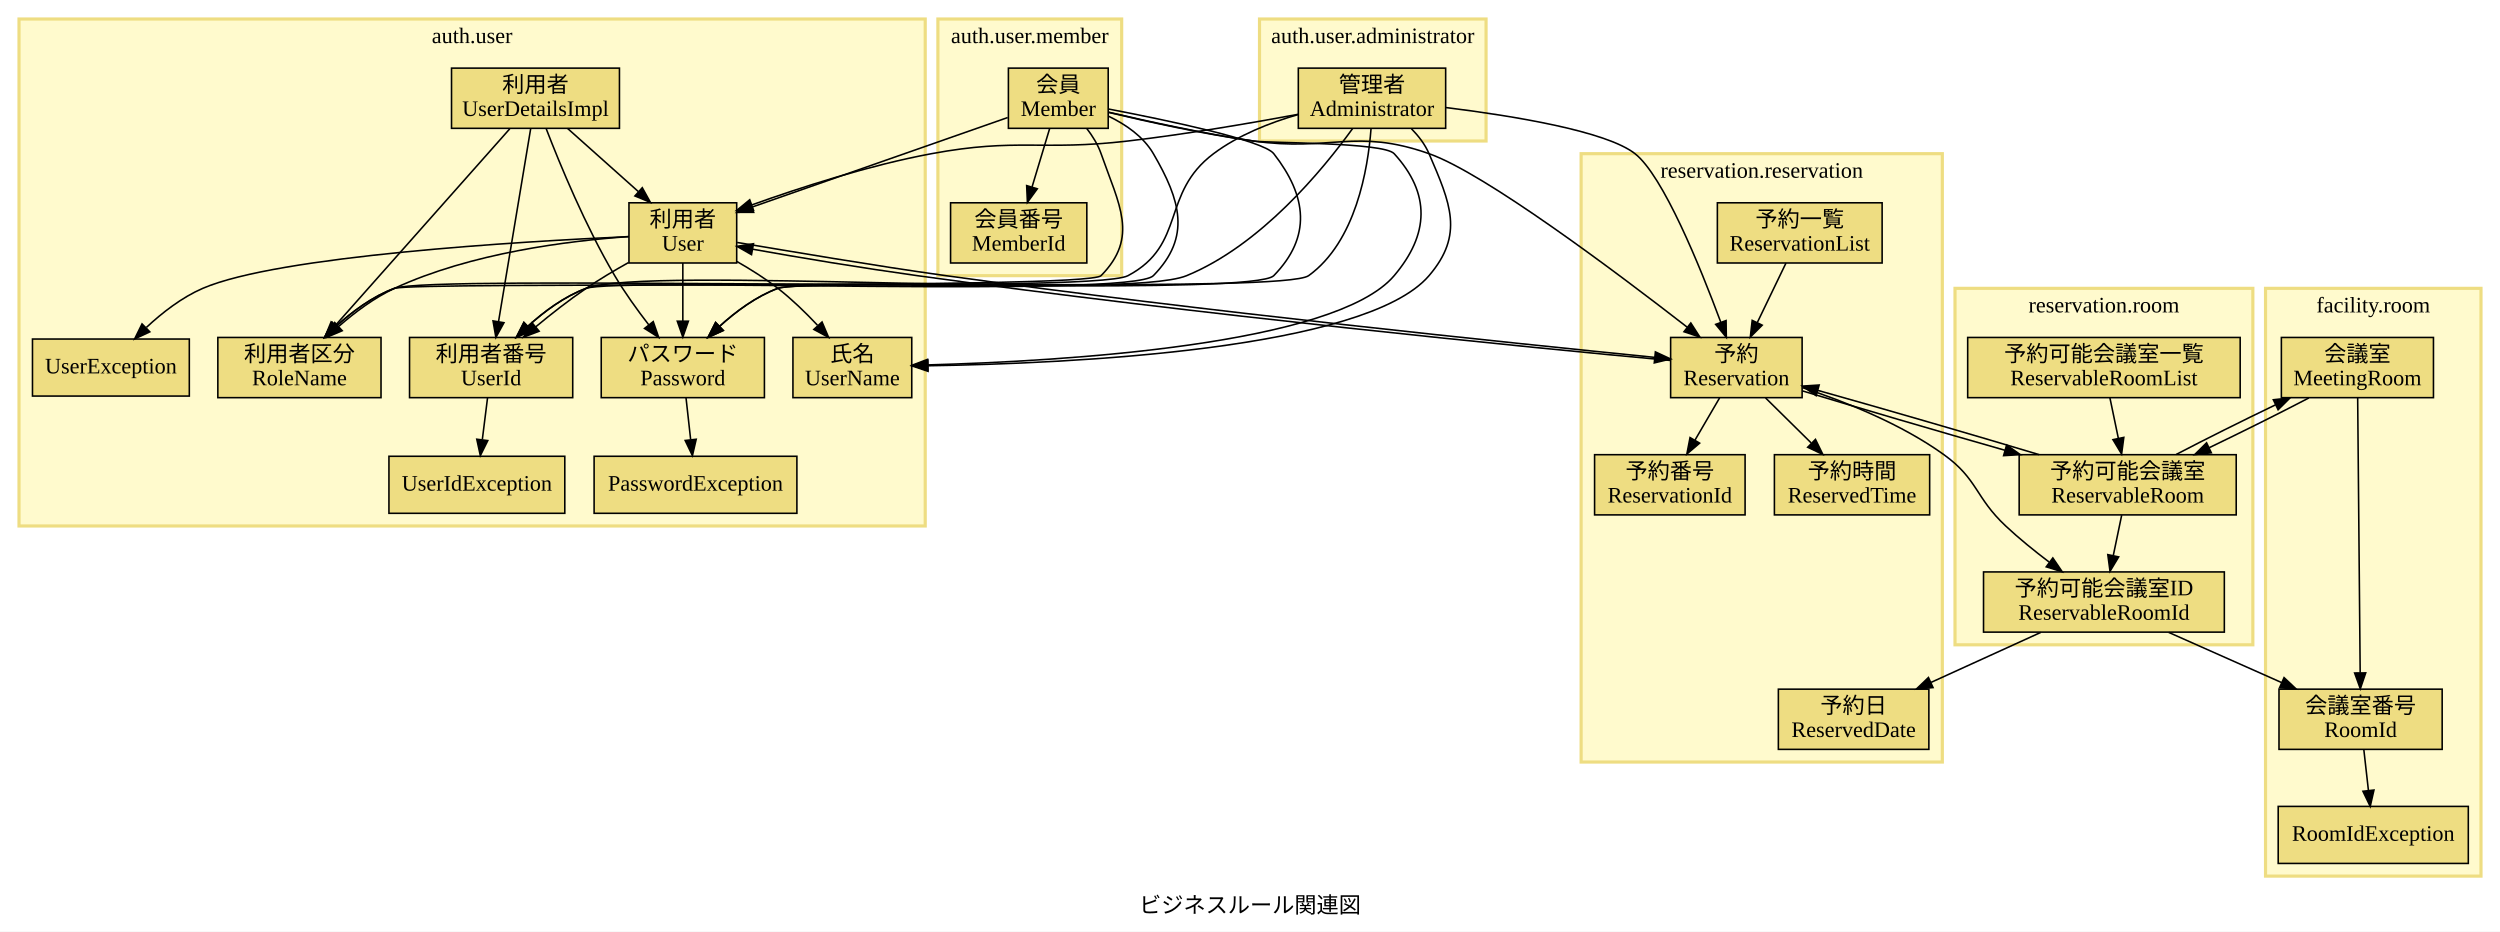
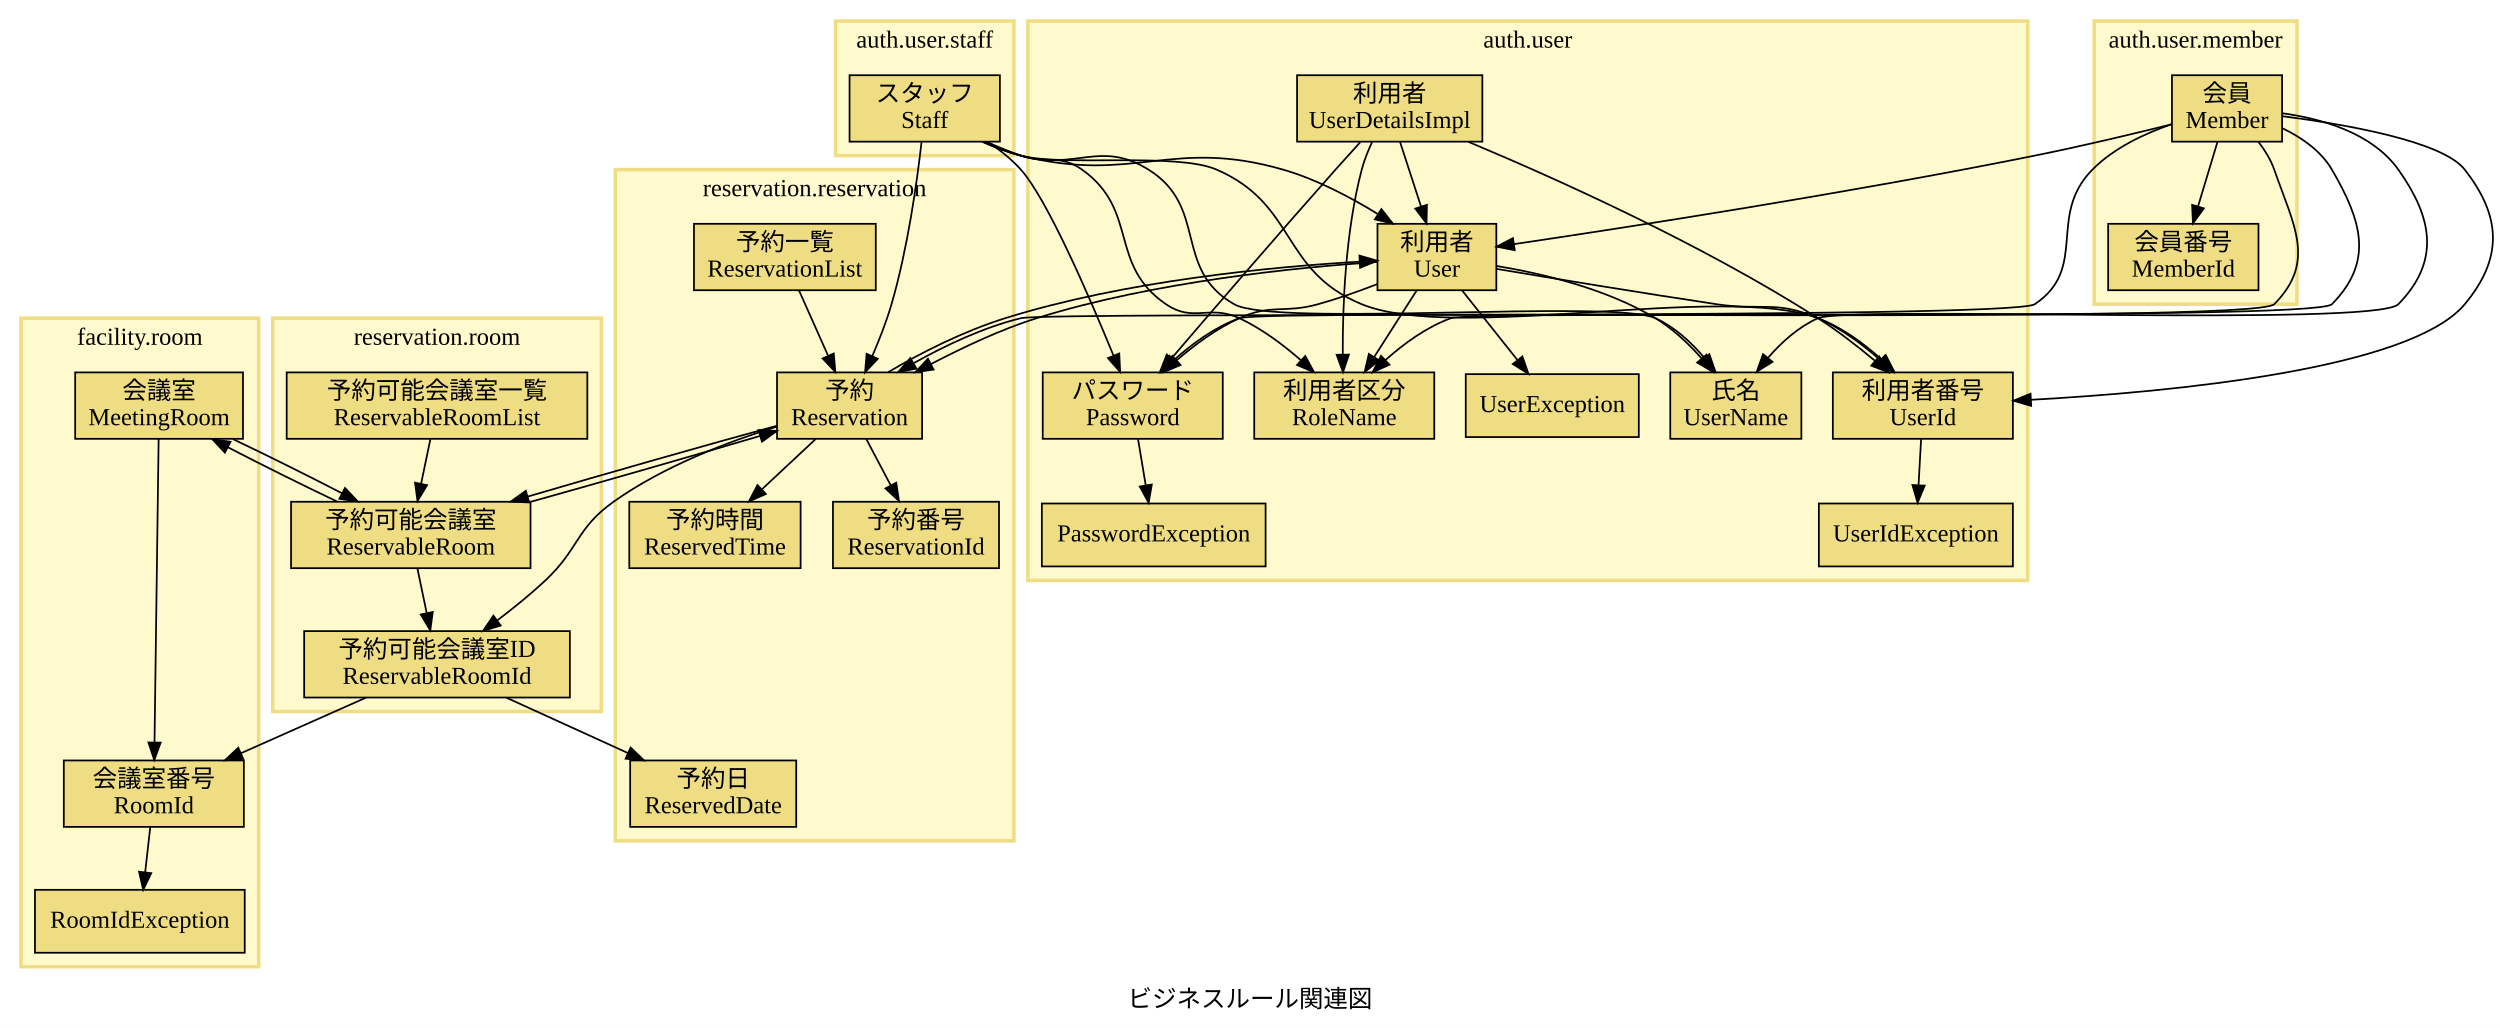
- <svg xmlns="http://www.w3.org/2000/svg" width="1578pt" height="588pt" viewBox="0.00 0.00 1578.00 588.00">
+ <svg xmlns="http://www.w3.org/2000/svg" width="1430pt" height="588pt" viewBox="0.00 0.00 1430.16 588.00">
  <g id="graph0" class="graph" transform="scale(1 1) rotate(0) translate(4 584)">
-     <polygon fill="white" stroke="transparent" points="-4,4 -4,-584 1574,-584 1574,4 -4,4" />
-     <text text-anchor="middle" x="785" y="-7.8" font-family="Times New Roman,serif" font-size="14.00">ビジネスルール関連図
+     <polygon fill="white" stroke="transparent" points="-4,4 -4,-584 1426.16,-584 1426.16,4 -4,4" />
+     <text text-anchor="middle" x="711.08" y="-7.8" font-family="Times New Roman,serif" font-size="14.00">
+             ビジネスルール関連図
        </text>
    <g id="clust1" class="cluster">
-       <polygon fill="lemonchiffon" stroke="#eedd82" stroke-width="2" points="8,-252 8,-572 580,-572 580,-252 8,-252" />
-       <text text-anchor="middle" x="294" y="-556.8" font-family="Times New Roman,serif" font-size="14.00">
+       <polygon fill="lemonchiffon" stroke="#eedd82" stroke-width="2" points="584,-252 584,-572 1156,-572 1156,-252 584,-252" />
+       <text text-anchor="middle" x="870" y="-556.8" font-family="Times New Roman,serif" font-size="14.00">
                auth.user
            </text>
    </g>
    <g id="clust2" class="cluster">
-       <polygon fill="lemonchiffon" stroke="#eedd82" stroke-width="2" points="791,-495 791,-572 934,-572 934,-495 791,-495" />
-       <text text-anchor="middle" x="862.5" y="-556.8" font-family="Times New Roman,serif" font-size="14.00">
-                 auth.user.administrator
+       <polygon fill="lemonchiffon" stroke="#eedd82" stroke-width="2" points="1194,-410 1194,-572 1310,-572 1310,-410 1194,-410" />
+       <text text-anchor="middle" x="1252" y="-556.8" font-family="Times New Roman,serif" font-size="14.00">
+                 auth.user.member
            </text>
    </g>
    <g id="clust3" class="cluster">
-       <polygon fill="lemonchiffon" stroke="#eedd82" stroke-width="2" points="588,-410 588,-572 704,-572 704,-410 588,-410" />
-       <text text-anchor="middle" x="646" y="-556.8" font-family="Times New Roman,serif" font-size="14.00">
-                 auth.user.member
+       <polygon fill="lemonchiffon" stroke="#eedd82" stroke-width="2" points="474,-495 474,-572 576,-572 576,-495 474,-495" />
+       <text text-anchor="middle" x="525" y="-556.8" font-family="Times New Roman,serif" font-size="14.00">
+                 auth.user.staff
            </text>
    </g>
    <g id="clust4" class="cluster">
-       <polygon fill="lemonchiffon" stroke="#eedd82" stroke-width="2" points="1426,-31 1426,-402 1562,-402 1562,-31 1426,-31" />
-       <text text-anchor="middle" x="1494" y="-386.8" font-family="Times New Roman,serif" font-size="14.00">
+       <polygon fill="lemonchiffon" stroke="#eedd82" stroke-width="2" points="8,-31 8,-402 144,-402 144,-31 8,-31" />
+       <text text-anchor="middle" x="76" y="-386.8" font-family="Times New Roman,serif" font-size="14.00">
                facility.room
            </text>
    </g>
    <g id="clust6" class="cluster">
-       <polygon fill="lemonchiffon" stroke="#eedd82" stroke-width="2" points="1230,-177 1230,-402 1418,-402 1418,-177 1230,-177" />
-       <text text-anchor="middle" x="1324" y="-386.8" font-family="Times New Roman,serif" font-size="14.00">
+       <polygon fill="lemonchiffon" stroke="#eedd82" stroke-width="2" points="152,-177 152,-402 340,-402 340,-177 152,-177" />
+       <text text-anchor="middle" x="246" y="-386.8" font-family="Times New Roman,serif" font-size="14.00">
                reservation.room
            </text>
    </g>
    <g id="clust5" class="cluster">
-       <polygon fill="lemonchiffon" stroke="#eedd82" stroke-width="2" points="994,-103 994,-487 1222,-487 1222,-103 994,-103" />
-       <text text-anchor="middle" x="1108" y="-471.8" font-family="Times New Roman,serif" font-size="14.00">
+       <polygon fill="lemonchiffon" stroke="#eedd82" stroke-width="2" points="348,-103 348,-487 576,-487 576,-103 348,-103" />
+       <text text-anchor="middle" x="462" y="-471.8" font-family="Times New Roman,serif" font-size="14.00">
                reservation.reservation
            </text>
    </g>
    <g id="node1" class="node">
-       <polygon fill="#eedd82" stroke="black" points="478.5,-371 375.5,-371 375.5,-333 478.5,-333 478.5,-371" />
-       <text text-anchor="middle" x="427" y="-355.8" font-family="Times New Roman,serif" font-size="14.00">パスワード
-             </text>
-       <text text-anchor="middle" x="427" y="-340.8" font-family="Times New Roman,serif" font-size="14.00">
+       <polygon fill="#eedd82" stroke="black" points="695.5,-371 592.5,-371 592.5,-333 695.5,-333 695.5,-371" />
+       <text text-anchor="middle" x="644" y="-355.8" font-family="Times New Roman,serif" font-size="14.00">パスワード
+             </text>
+       <text text-anchor="middle" x="644" y="-340.8" font-family="Times New Roman,serif" font-size="14.00">
                Password
            </text>
    </g>
    <g id="node2" class="node">
-       <polygon fill="#eedd82" stroke="black" points="499,-296 371,-296 371,-260 499,-260 499,-296" />
-       <text text-anchor="middle" x="435" y="-274.3" font-family="Times New Roman,serif" font-size="14.00">
+       <polygon fill="#eedd82" stroke="black" points="720,-296 592,-296 592,-260 720,-260 720,-296" />
+       <text text-anchor="middle" x="656" y="-274.3" font-family="Times New Roman,serif" font-size="14.00">
                PasswordException
            </text>
    </g>
+     <g id="edge8" class="edge">
+       <path fill="none" stroke="black" d="M647.03,-332.83C648.37,-324.81 649.97,-315.2 651.44,-306.34" />
+       <polygon fill="black" stroke="black" points="654.91,-306.86 653.1,-296.42 648,-305.71 654.91,-306.86" />
+     </g>
+     <g id="node3" class="node">
+       <polygon fill="#eedd82" stroke="black" points="816.5,-371 713.5,-371 713.5,-333 816.5,-333 816.5,-371" />
+       <text text-anchor="middle" x="765" y="-355.8" font-family="Times New Roman,serif" font-size="14.00">利用者区分
+             </text>
+       <text text-anchor="middle" x="765" y="-340.8" font-family="Times New Roman,serif" font-size="14.00">
+                 RoleName
+             </text>
+     </g>
+     <g id="node4" class="node">
+       <polygon fill="#eedd82" stroke="black" points="852,-456 784,-456 784,-418 852,-418 852,-456" />
+       <text text-anchor="middle" x="818" y="-440.8" font-family="Times New Roman,serif" font-size="14.00">利用者
+             </text>
+       <text text-anchor="middle" x="818" y="-425.8" font-family="Times New Roman,serif" font-size="14.00">User
+             </text>
+     </g>
+     <g id="edge15" class="edge">
+       <path fill="none" stroke="black" d="M783.83,-421.49C773.14,-417.34 761.2,-413.11 750,-410 730.43,-404.57 723.5,-410.4 705,-402 691.99,-396.09 679.37,-386.77 669.02,-377.83" />
+       <polygon fill="black" stroke="black" points="671.36,-375.22 661.58,-371.13 666.67,-380.42 671.36,-375.22" />
+     </g>
+     <g id="edge16" class="edge">
+       <path fill="none" stroke="black" d="M806.5,-417.99C799.4,-406.86 790.15,-392.38 782.18,-379.91" />
+       <polygon fill="black" stroke="black" points="784.99,-377.81 776.66,-371.26 779.09,-381.57 784.99,-377.81" />
+     </g>
+     <g id="node6" class="node">
+       <polygon fill="#eedd82" stroke="black" points="933.5,-370 834.5,-370 834.5,-334 933.5,-334 933.5,-370" />
+       <text text-anchor="middle" x="884" y="-348.3" font-family="Times New Roman,serif" font-size="14.00">
+                 UserException
+             </text>
+     </g>
+     <g id="edge17" class="edge">
+       <path fill="none" stroke="black" d="M832.32,-417.99C841.59,-406.34 853.79,-390.99 864.01,-378.14" />
+       <polygon fill="black" stroke="black" points="866.9,-380.13 870.38,-370.12 861.42,-375.77 866.9,-380.13" />
+     </g>
+     <g id="node7" class="node">
+       <polygon fill="#eedd82" stroke="black" points="1147.5,-371 1044.5,-371 1044.5,-333 1147.5,-333 1147.5,-371" />
+       <text text-anchor="middle" x="1096" y="-355.8" font-family="Times New Roman,serif" font-size="14.00">利用者番号
+             </text>
+       <text text-anchor="middle" x="1096" y="-340.8" font-family="Times New Roman,serif" font-size="14.00">
+                 UserId
+             </text>
+     </g>
+     <g id="edge18" class="edge">
+       <path fill="none" stroke="black" d="M852.29,-430.18C884.67,-424.75 934.59,-416.52 978,-410 1003.73,-406.14 1012.14,-412.4 1036,-402 1048.94,-396.36 1061.35,-387.11 1071.5,-378.16" />
+       <polygon fill="black" stroke="black" points="1074.15,-380.48 1079.11,-371.12 1069.39,-375.34 1074.15,-380.48" />
+     </g>
+     <g id="node9" class="node">
+       <polygon fill="#eedd82" stroke="black" points="1026.5,-371 951.5,-371 951.5,-333 1026.5,-333 1026.5,-371" />
+       <text text-anchor="middle" x="989" y="-355.8" font-family="Times New Roman,serif" font-size="14.00">氏名
+             </text>
+       <text text-anchor="middle" x="989" y="-340.8" font-family="Times New Roman,serif" font-size="14.00">
+                 UserName
+             </text>
+     </g>
+     <g id="edge19" class="edge">
+       <path fill="none" stroke="black" d="M852.09,-431.89C878.41,-427.54 914.95,-418.86 943,-402 952.85,-396.08 961.93,-387.46 969.38,-379.09" />
+       <polygon fill="black" stroke="black" points="972.22,-381.15 975.99,-371.25 966.87,-376.64 972.22,-381.15" />
+     </g>
+     <g id="node16" class="node">
+       <polygon fill="#eedd82" stroke="black" points="523.5,-371 440.5,-371 440.5,-333 523.5,-333 523.5,-371" />
+       <text text-anchor="middle" x="482" y="-355.8" font-family="Times New Roman,serif" font-size="14.00">予約
+             </text>
+       <text text-anchor="middle" x="482" y="-340.8" font-family="Times New Roman,serif" font-size="14.00">
+                 Reservation
+             </text>
+     </g>
+     <g id="edge20" class="edge">
+       <path fill="none" stroke="black" d="M783.96,-434.18C738.49,-431.11 656.33,-423.03 589,-402 568.5,-395.6 547.01,-385.31 528.63,-375.81" />
+       <polygon fill="black" stroke="black" points="530.08,-372.62 519.6,-371.08 526.84,-378.82 530.08,-372.62" />
+     </g>
+     <g id="node5" class="node">
+       <polygon fill="#eedd82" stroke="black" points="844,-541 738,-541 738,-503 844,-503 844,-541" />
+       <text text-anchor="middle" x="791" y="-525.8" font-family="Times New Roman,serif" font-size="14.00">利用者
+             </text>
+       <text text-anchor="middle" x="791" y="-510.8" font-family="Times New Roman,serif" font-size="14.00">
+                 UserDetailsImpl
+             </text>
+     </g>
+     <g id="edge21" class="edge">
+       <path fill="none" stroke="black" d="M774.18,-502.73C769.56,-497.66 764.56,-492.14 760,-487 727.03,-449.89 689.55,-406.34 666.34,-379.21" />
+       <polygon fill="black" stroke="black" points="668.77,-376.66 659.61,-371.34 663.45,-381.21 668.77,-376.66" />
+     </g>
+     <g id="edge22" class="edge">
+       <path fill="none" stroke="black" d="M780.92,-502.76C778.6,-497.78 776.39,-492.3 775,-487 765.62,-451.35 764.01,-408.65 764.15,-381.19" />
+       <polygon fill="black" stroke="black" points="767.65,-381.16 764.29,-371.12 760.65,-381.07 767.65,-381.16" />
+     </g>
+     <g id="edge23" class="edge">
+       <path fill="none" stroke="black" d="M796.86,-502.99C800.37,-492.19 804.92,-478.22 808.89,-466" />
+       <polygon fill="black" stroke="black" points="812.29,-466.85 812.06,-456.26 805.64,-464.69 812.29,-466.85" />
+     </g>
+     <g id="edge24" class="edge">
+       <path fill="none" stroke="black" d="M836.02,-502.89C886.47,-481.75 969.85,-444.26 1036,-402 1047.16,-394.87 1058.6,-385.98 1068.47,-377.74" />
+       <polygon fill="black" stroke="black" points="1071.01,-380.17 1076.34,-371.02 1066.47,-374.85 1071.01,-380.17" />
+     </g>
+     <g id="node8" class="node">
+       <polygon fill="#eedd82" stroke="black" points="1147.5,-296 1036.5,-296 1036.5,-260 1147.5,-260 1147.5,-296" />
+       <text text-anchor="middle" x="1092" y="-274.3" font-family="Times New Roman,serif" font-size="14.00">
+                 UserIdException
+             </text>
+     </g>
+     <g id="edge25" class="edge">
+       <path fill="none" stroke="black" d="M1094.99,-332.83C1094.55,-324.89 1094.02,-315.41 1093.53,-306.63" />
+       <polygon fill="black" stroke="black" points="1097.02,-306.21 1092.97,-296.42 1090.03,-306.6 1097.02,-306.21" />
+     </g>
+     <g id="node10" class="node">
+       <polygon fill="#eedd82" stroke="black" points="1301.5,-541 1238.5,-541 1238.5,-503 1301.5,-503 1301.5,-541" />
+       <text text-anchor="middle" x="1270" y="-525.8" font-family="Times New Roman,serif" font-size="14.00">会員
+             </text>
+       <text text-anchor="middle" x="1270" y="-510.8" font-family="Times New Roman,serif" font-size="14.00">
+                 Member
+             </text>
+     </g>
+     <g id="edge1" class="edge">
+       <path fill="none" stroke="black" d="M1287.92,-502.96C1291.63,-498.15 1295.01,-492.69 1297,-487 1308.27,-454.69 1321.03,-434.36 1297,-410 1285.45,-398.29 720.48,-407.56 705,-402 691.15,-397.02 678.09,-387.47 667.64,-378.12" />
+       <polygon fill="black" stroke="black" points="669.86,-375.4 660.18,-371.09 665.05,-380.5 669.86,-375.4" />
+     </g>
+     <g id="edge2" class="edge">
+       <path fill="none" stroke="black" d="M1301.71,-510.65C1312.65,-505.39 1323.73,-497.76 1330,-487 1347.23,-457.43 1354.01,-434.39 1330,-410 1320.18,-400.02 839.17,-406.75 826,-402 812.15,-397 799.1,-387.46 788.64,-378.11" />
+       <polygon fill="black" stroke="black" points="790.87,-375.39 781.19,-371.07 786.06,-380.48 790.87,-375.39" />
+     </g>
+     <g id="edge3" class="edge">
+       <path fill="none" stroke="black" d="M1238.35,-512.93C1216.44,-507.48 1186.55,-500.34 1160,-495 1053.57,-473.58 927.36,-454.05 862.06,-444.38" />
+       <polygon fill="black" stroke="black" points="862.52,-440.91 852.12,-442.91 861.5,-447.83 862.52,-440.91" />
+     </g>
+     <g id="edge4" class="edge">
+       <path fill="none" stroke="black" d="M1301.74,-517.55C1337.8,-512.89 1393.31,-503.26 1406,-487 1427.06,-460.03 1427.9,-436.3 1406,-410 1375.06,-372.85 1239.15,-359.83 1157.91,-355.33" />
+       <polygon fill="black" stroke="black" points="1157.97,-351.82 1147.8,-354.79 1157.6,-358.82 1157.97,-351.82" />
+     </g>
+     <g id="edge5" class="edge">
+       <path fill="none" stroke="black" d="M1301.7,-519.24C1324.24,-516.13 1353.07,-507.98 1368,-487 1387.84,-459.12 1391.91,-434.49 1368,-410 1355.11,-396.8 1052.88,-409.44 1036,-402 1024.93,-397.12 1015.19,-388.28 1007.48,-379.44" />
+       <polygon fill="black" stroke="black" points="1010.01,-377.01 1001,-371.44 1004.57,-381.41 1010.01,-377.01" />
+     </g>
+     <g id="node11" class="node">
+       <polygon fill="#eedd82" stroke="black" points="1288,-456 1202,-456 1202,-418 1288,-418 1288,-456" />
+       <text text-anchor="middle" x="1245" y="-440.8" font-family="Times New Roman,serif" font-size="14.00">会員番号
+             </text>
+       <text text-anchor="middle" x="1245" y="-425.8" font-family="Times New Roman,serif" font-size="14.00">
+                 MemberId
+             </text>
+     </g>
+     <g id="edge6" class="edge">
+       <path fill="none" stroke="black" d="M1264.58,-502.99C1261.32,-492.19 1257.11,-478.22 1253.43,-466" />
+       <polygon fill="black" stroke="black" points="1256.74,-464.83 1250.5,-456.26 1250.03,-466.85 1256.74,-464.83" />
+     </g>
+     <g id="edge7" class="edge">
+       <path fill="none" stroke="black" d="M1238.34,-512.96C1223.02,-507.72 1205.33,-499.47 1193,-487 1166.82,-460.53 1190.94,-430.71 1160,-410 1146.61,-401.04 595.66,-405.81 580,-402 558.59,-396.79 536.5,-386.27 518.72,-376.3" />
+       <polygon fill="black" stroke="black" points="520.25,-373.15 509.84,-371.17 516.75,-379.21 520.25,-373.15" />
+     </g>
+     <g id="node12" class="node">
+       <polygon fill="#eedd82" stroke="black" points="568,-541 482,-541 482,-503 568,-503 568,-541" />
+       <text text-anchor="middle" x="525" y="-525.8" font-family="Times New Roman,serif" font-size="14.00">スタッフ
+             </text>
+       <text text-anchor="middle" x="525" y="-510.8" font-family="Times New Roman,serif" font-size="14.00">Staff
+             </text>
+     </g>
+     <g id="edge9" class="edge">
+       <path fill="none" stroke="black" d="M561.03,-502.88C567.89,-498.34 574.6,-493.02 580,-487 594.93,-470.37 618.99,-414.8 632.97,-380.66" />
+       <polygon fill="black" stroke="black" points="636.28,-381.82 636.8,-371.24 629.79,-379.19 636.28,-381.82" />
+     </g>
+     <g id="edge10" class="edge">
+       <path fill="none" stroke="black" d="M560.33,-502.93C566.77,-500.03 573.51,-497.25 580,-495 595.08,-489.78 602,-496.26 615,-487 647.84,-463.6 629.73,-432.8 663,-410 678.67,-399.26 687.78,-410.03 705,-402 717.69,-396.08 729.99,-386.86 740.11,-378.02" />
+       <polygon fill="black" stroke="black" points="742.7,-380.39 747.73,-371.07 737.98,-375.22 742.7,-380.39" />
+     </g>
+     <g id="edge11" class="edge">
+       <path fill="none" stroke="black" d="M557.97,-502.9C565.05,-499.73 572.63,-496.86 580,-495 644.73,-478.65 665.85,-505.49 730,-487 748.96,-481.53 768.31,-471.36 784.01,-461.7" />
+       <polygon fill="black" stroke="black" points="786.25,-464.43 792.81,-456.11 782.49,-458.52 786.25,-464.43" />
+     </g>
+     <g id="edge12" class="edge">
+       <path fill="none" stroke="black" d="M558.29,-502.87C565.29,-499.75 572.75,-496.9 580,-495 604.14,-488.67 669.11,-496.94 692,-487 738.16,-466.96 728.45,-429.1 775,-410 828.69,-387.98 981.65,-422.32 1036,-402 1049.45,-396.97 1062.12,-387.61 1072.32,-378.41" />
+       <polygon fill="black" stroke="black" points="1074.77,-380.91 1079.61,-371.48 1069.95,-375.83 1074.77,-380.91" />
+     </g>
+     <g id="edge13" class="edge">
+       <path fill="none" stroke="black" d="M558.64,-502.95C565.55,-499.87 572.89,-497.01 580,-495 611.41,-486.13 625.29,-504.24 653,-487 687.44,-465.57 666.77,-430.11 702,-410 725.27,-396.72 918.59,-413.05 943,-402 953.91,-397.06 963.46,-388.21 970.99,-379.38" />
+       <polygon fill="black" stroke="black" points="973.86,-381.4 977.32,-371.39 968.37,-377.05 973.86,-381.4" />
+     </g>
    <g id="edge14" class="edge">
-       <path fill="none" stroke="black" d="M429.02,-332.83C429.9,-324.89 430.95,-315.41 431.93,-306.63" />
-       <polygon fill="black" stroke="black" points="435.44,-306.74 433.06,-296.42 428.48,-305.97 435.44,-306.74" />
-     </g>
-     <g id="node3" class="node">
-       <polygon fill="#eedd82" stroke="black" points="236.5,-371 133.5,-371 133.5,-333 236.5,-333 236.5,-371" />
-       <text text-anchor="middle" x="185" y="-355.8" font-family="Times New Roman,serif" font-size="14.00">利用者区分
-             </text>
-       <text text-anchor="middle" x="185" y="-340.8" font-family="Times New Roman,serif" font-size="14.00">
-                 RoleName
-             </text>
-     </g>
-     <g id="node4" class="node">
-       <polygon fill="#eedd82" stroke="black" points="461,-456 393,-456 393,-418 461,-418 461,-456" />
-       <text text-anchor="middle" x="427" y="-440.8" font-family="Times New Roman,serif" font-size="14.00">利用者
-             </text>
-       <text text-anchor="middle" x="427" y="-425.8" font-family="Times New Roman,serif" font-size="14.00">User
-             </text>
-     </g>
-     <g id="edge15" class="edge">
-       <path fill="none" stroke="black" d="M427,-417.99C427,-407.3 427,-393.5 427,-381.37" />
-       <polygon fill="black" stroke="black" points="430.5,-381.26 427,-371.26 423.5,-381.26 430.5,-381.26" />
-     </g>
-     <g id="edge16" class="edge">
-       <path fill="none" stroke="black" d="M392.94,-434.66C355.18,-432.05 293.25,-424.41 245,-402 232.3,-396.1 220,-386.89 209.88,-378.04" />
-       <polygon fill="black" stroke="black" points="212.01,-375.25 202.26,-371.09 207.29,-380.42 212.01,-375.25" />
-     </g>
-     <g id="node6" class="node">
-       <polygon fill="#eedd82" stroke="black" points="115.5,-370 16.5,-370 16.5,-334 115.5,-334 115.5,-370" />
-       <text text-anchor="middle" x="66" y="-348.3" font-family="Times New Roman,serif" font-size="14.00">
-                 UserException
-             </text>
-     </g>
-     <g id="edge17" class="edge">
-       <path fill="none" stroke="black" d="M392.98,-434.67C324.34,-431.57 171.71,-422.54 124,-402 110.82,-396.32 98.35,-386.61 88.39,-377.32" />
-       <polygon fill="black" stroke="black" points="90.55,-374.55 80.96,-370.05 85.65,-379.55 90.55,-374.55" />
-     </g>
-     <g id="node7" class="node">
-       <polygon fill="#eedd82" stroke="black" points="357.5,-371 254.5,-371 254.5,-333 357.5,-333 357.5,-371" />
-       <text text-anchor="middle" x="306" y="-355.8" font-family="Times New Roman,serif" font-size="14.00">利用者番号
-             </text>
-       <text text-anchor="middle" x="306" y="-340.8" font-family="Times New Roman,serif" font-size="14.00">UserId
-             </text>
-     </g>
-     <g id="edge18" class="edge">
-       <path fill="none" stroke="black" d="M392.8,-418.33C383.89,-413.35 374.42,-407.72 366,-402 355.22,-394.68 344.01,-385.88 334.23,-377.77" />
-       <polygon fill="black" stroke="black" points="336.3,-374.94 326.4,-371.17 331.79,-380.3 336.3,-374.94" />
-     </g>
-     <g id="node9" class="node">
-       <polygon fill="#eedd82" stroke="black" points="571.5,-371 496.5,-371 496.5,-333 571.5,-333 571.5,-371" />
-       <text text-anchor="middle" x="534" y="-355.8" font-family="Times New Roman,serif" font-size="14.00">氏名
-             </text>
-       <text text-anchor="middle" x="534" y="-340.8" font-family="Times New Roman,serif" font-size="14.00">
-                 UserName
-             </text>
-     </g>
-     <g id="edge19" class="edge">
-       <path fill="none" stroke="black" d="M461.11,-418.94C469.87,-413.96 479.06,-408.17 487,-402 495.79,-395.16 504.5,-386.7 511.98,-378.73" />
-       <polygon fill="black" stroke="black" points="514.87,-380.77 519.02,-371.02 509.7,-376.05 514.87,-380.77" />
-     </g>
-     <g id="node16" class="node">
-       <polygon fill="#eedd82" stroke="black" points="1133.5,-371 1050.5,-371 1050.5,-333 1133.5,-333 1133.5,-371" />
-       <text text-anchor="middle" x="1092" y="-355.8" font-family="Times New Roman,serif" font-size="14.00">予約
-             </text>
-       <text text-anchor="middle" x="1092" y="-340.8" font-family="Times New Roman,serif" font-size="14.00">
-                 Reservation
-             </text>
-     </g>
-     <g id="edge20" class="edge">
-       <path fill="none" stroke="black" d="M461.27,-430.96C495.05,-425.37 547.57,-416.31 593,-410 756.15,-387.35 949.75,-367.58 1040.46,-358.42" />
-       <polygon fill="black" stroke="black" points="1040.88,-361.9 1050.48,-357.41 1040.18,-354.93 1040.88,-361.9" />
-     </g>
-     <g id="node5" class="node">
-       <polygon fill="#eedd82" stroke="black" points="387,-541 281,-541 281,-503 387,-503 387,-541" />
-       <text text-anchor="middle" x="334" y="-525.8" font-family="Times New Roman,serif" font-size="14.00">利用者
-             </text>
-       <text text-anchor="middle" x="334" y="-510.8" font-family="Times New Roman,serif" font-size="14.00">
-                 UserDetailsImpl
-             </text>
-     </g>
-     <g id="edge21" class="edge">
-       <path fill="none" stroke="black" d="M340.78,-502.7C349.46,-480.18 365.58,-441.1 384,-410 390.3,-399.36 398.22,-388.35 405.55,-378.89" />
-       <polygon fill="black" stroke="black" points="408.32,-381.02 411.77,-371.01 402.82,-376.69 408.32,-381.02" />
-     </g>
-     <g id="edge22" class="edge">
-       <path fill="none" stroke="black" d="M317.77,-502.7C291.17,-472.7 238.21,-412.99 207.83,-378.74" />
-       <polygon fill="black" stroke="black" points="210.24,-376.18 200.98,-371.02 205,-380.83 210.24,-376.18" />
-     </g>
-     <g id="edge23" class="edge">
-       <path fill="none" stroke="black" d="M354.18,-502.99C367.25,-491.32 384.46,-475.97 398.87,-463.11" />
-       <polygon fill="black" stroke="black" points="401.41,-465.53 406.54,-456.26 396.75,-460.31 401.41,-465.53" />
-     </g>
-     <g id="edge24" class="edge">
-       <path fill="none" stroke="black" d="M330.95,-502.7C326.06,-473.34 316.42,-415.5 310.66,-380.94" />
-       <polygon fill="black" stroke="black" points="314.1,-380.31 309,-371.02 307.2,-381.46 314.1,-380.31" />
-     </g>
-     <g id="node8" class="node">
-       <polygon fill="#eedd82" stroke="black" points="352.5,-296 241.5,-296 241.5,-260 352.5,-260 352.5,-296" />
-       <text text-anchor="middle" x="297" y="-274.3" font-family="Times New Roman,serif" font-size="14.00">
-                 UserIdException
-             </text>
-     </g>
-     <g id="edge25" class="edge">
-       <path fill="none" stroke="black" d="M303.73,-332.83C302.74,-324.89 301.55,-315.41 300.45,-306.63" />
-       <polygon fill="black" stroke="black" points="303.89,-305.91 299.18,-296.42 296.94,-306.77 303.89,-305.91" />
-     </g>
-     <g id="node10" class="node">
-       <polygon fill="#eedd82" stroke="black" points="908.5,-541 815.5,-541 815.5,-503 908.5,-503 908.5,-541" />
-       <text text-anchor="middle" x="862" y="-525.8" font-family="Times New Roman,serif" font-size="14.00">管理者
-             </text>
-       <text text-anchor="middle" x="862" y="-510.8" font-family="Times New Roman,serif" font-size="14.00">
-                 Administrator
-             </text>
-     </g>
-     <g id="edge1" class="edge">
-       <path fill="none" stroke="black" d="M861.39,-502.73C859.45,-477.16 851.75,-431.44 822,-410 806.9,-399.12 504.46,-408.46 487,-402 473.33,-396.94 460.48,-387.39 450.21,-378.05" />
-       <polygon fill="black" stroke="black" points="452.52,-375.42 442.88,-371.02 447.68,-380.47 452.52,-375.42" />
-     </g>
-     <g id="edge2" class="edge">
-       <path fill="none" stroke="black" d="M815.25,-511.67C797.37,-506.5 777.55,-498.66 762,-487 728.56,-461.92 744.92,-429.61 708,-410 685.28,-397.93 269.16,-410.85 245,-402 231.31,-396.99 218.46,-387.44 208.19,-378.09" />
-       <polygon fill="black" stroke="black" points="210.51,-375.46 200.87,-371.06 205.66,-380.51 210.51,-375.46" />
-     </g>
-     <g id="edge3" class="edge">
-       <path fill="none" stroke="black" d="M815.34,-511.84C784.89,-506.18 744.22,-499.22 708,-495 653.14,-488.62 638.3,-497.08 584,-487 544.86,-479.74 501.79,-465.85 470.68,-454.71" />
-       <polygon fill="black" stroke="black" points="471.61,-451.33 461.01,-451.2 469.22,-457.91 471.61,-451.33" />
-     </g>
-     <g id="edge4" class="edge">
-       <path fill="none" stroke="black" d="M849.83,-502.96C830.95,-476.78 791.87,-429.27 745,-410 706.04,-393.98 405.52,-416.56 366,-402 352.32,-396.96 339.47,-387.41 329.2,-378.06" />
-       <polygon fill="black" stroke="black" points="331.52,-375.44 321.88,-371.04 326.67,-380.49 331.52,-375.44" />
-     </g>
-     <g id="edge5" class="edge">
-       <path fill="none" stroke="black" d="M886.9,-502.74C891.41,-498.15 895.48,-492.84 898,-487 911.55,-455.57 920.25,-436 898,-410 857.85,-363.07 671.16,-354.51 581.85,-353.13" />
-       <polygon fill="black" stroke="black" points="581.76,-349.63 571.71,-353 581.67,-356.63 581.76,-349.63" />
-     </g>
-     <g id="edge6" class="edge">
-       <path fill="none" stroke="black" d="M908.71,-516.11C951.12,-510.85 1009.75,-501.27 1028,-487 1045.75,-473.12 1069.09,-415.75 1082.11,-380.73" />
-       <polygon fill="black" stroke="black" points="1085.5,-381.67 1085.66,-371.08 1078.93,-379.26 1085.5,-381.67" />
-     </g>
-     <g id="node11" class="node">
-       <polygon fill="#eedd82" stroke="black" points="695.5,-541 632.5,-541 632.5,-503 695.5,-503 695.5,-541" />
-       <text text-anchor="middle" x="664" y="-525.8" font-family="Times New Roman,serif" font-size="14.00">会員
-             </text>
-       <text text-anchor="middle" x="664" y="-510.8" font-family="Times New Roman,serif" font-size="14.00">Member
-             </text>
-     </g>
-     <g id="edge7" class="edge">
-       <path fill="none" stroke="black" d="M695.58,-515.21C733.69,-507.91 793.52,-495.3 800,-487 821.06,-460.03 823.89,-434.51 800,-410 787.86,-397.54 503.31,-408.05 487,-402 473.33,-396.93 460.49,-387.37 450.21,-378.03" />
-       <polygon fill="black" stroke="black" points="452.53,-375.41 442.89,-371.01 447.69,-380.46 452.53,-375.41" />
-     </g>
-     <g id="edge8" class="edge">
-       <path fill="none" stroke="black" d="M681.92,-502.96C685.63,-498.15 689.01,-492.69 691,-487 702.27,-454.69 714.98,-434.41 691,-410 682.32,-401.16 256.63,-406.26 245,-402 231.32,-396.98 218.46,-387.43 208.19,-378.09" />
-       <polygon fill="black" stroke="black" points="210.51,-375.46 200.87,-371.06 205.66,-380.51 210.51,-375.46" />
-     </g>
-     <g id="edge9" class="edge">
-       <path fill="none" stroke="black" d="M632.04,-509.81C590.4,-495.22 517.41,-469.66 470.69,-453.3" />
-       <polygon fill="black" stroke="black" points="471.73,-449.96 461.14,-449.95 469.42,-456.56 471.73,-449.96" />
-     </g>
-     <g id="edge10" class="edge">
-       <path fill="none" stroke="black" d="M695.71,-510.65C706.65,-505.39 717.73,-497.76 724,-487 741.23,-457.43 747.93,-434.47 724,-410 710.09,-395.78 384.66,-408.89 366,-402 352.33,-396.95 339.48,-387.4 329.2,-378.06" />
-       <polygon fill="black" stroke="black" points="331.52,-375.43 321.88,-371.03 326.67,-380.48 331.52,-375.43" />
-     </g>
-     <g id="edge11" class="edge">
-       <path fill="none" stroke="black" d="M695.67,-513.22C720.4,-507.41 755.7,-499.7 787,-495 796.82,-493.53 869.3,-494.33 876,-487 899.09,-461.74 898.12,-436.11 876,-410 838.84,-366.13 666.7,-355.99 581.72,-353.67" />
-       <polygon fill="black" stroke="black" points="581.64,-350.17 571.56,-353.42 581.47,-357.17 581.64,-350.17" />
-     </g>
-     <g id="node12" class="node">
-       <polygon fill="#eedd82" stroke="black" points="682,-456 596,-456 596,-418 682,-418 682,-456" />
-       <text text-anchor="middle" x="639" y="-440.8" font-family="Times New Roman,serif" font-size="14.00">会員番号
-             </text>
-       <text text-anchor="middle" x="639" y="-425.8" font-family="Times New Roman,serif" font-size="14.00">
-                 MemberId
-             </text>
-     </g>
-     <g id="edge12" class="edge">
-       <path fill="none" stroke="black" d="M658.58,-502.99C655.32,-492.19 651.11,-478.22 647.43,-466" />
-       <polygon fill="black" stroke="black" points="650.74,-464.83 644.5,-456.26 644.03,-466.85 650.74,-464.83" />
-     </g>
-     <g id="edge13" class="edge">
-       <path fill="none" stroke="black" d="M695.65,-513.07C720.36,-507.17 755.66,-499.42 787,-495 835.98,-488.09 851.34,-503.41 898,-487 932.99,-474.69 1015.66,-412.66 1060.97,-377.47" />
-       <polygon fill="black" stroke="black" points="1063.24,-380.14 1068.97,-371.23 1058.93,-374.62 1063.24,-380.14" />
+       <path fill="none" stroke="black" d="M523.16,-502.64C520.64,-480.39 515.31,-441.91 506,-410 503.1,-400.06 498.97,-389.51 494.96,-380.23" />
+       <polygon fill="black" stroke="black" points="498.15,-378.79 490.88,-371.09 491.76,-381.65 498.15,-378.79" />
    </g>
    <g id="node13" class="node">
-       <polygon fill="#eedd82" stroke="black" points="1532,-371 1436,-371 1436,-333 1532,-333 1532,-371" />
-       <text text-anchor="middle" x="1484" y="-355.8" font-family="Times New Roman,serif" font-size="14.00">会議室
-             </text>
-       <text text-anchor="middle" x="1484" y="-340.8" font-family="Times New Roman,serif" font-size="14.00">
+       <polygon fill="#eedd82" stroke="black" points="135,-371 39,-371 39,-333 135,-333 135,-371" />
+       <text text-anchor="middle" x="87" y="-355.8" font-family="Times New Roman,serif" font-size="14.00">会議室
+             </text>
+       <text text-anchor="middle" x="87" y="-340.8" font-family="Times New Roman,serif" font-size="14.00">
                MeetingRoom
            </text>
    </g>
    <g id="node14" class="node">
-       <polygon fill="#eedd82" stroke="black" points="1537.5,-149 1434.5,-149 1434.5,-111 1537.5,-111 1537.5,-149" />
-       <text text-anchor="middle" x="1486" y="-133.8" font-family="Times New Roman,serif" font-size="14.00">会議室番号
-             </text>
-       <text text-anchor="middle" x="1486" y="-118.8" font-family="Times New Roman,serif" font-size="14.00">
-                 RoomId
+       <polygon fill="#eedd82" stroke="black" points="135.5,-149 32.5,-149 32.5,-111 135.5,-111 135.5,-149" />
+       <text text-anchor="middle" x="84" y="-133.8" font-family="Times New Roman,serif" font-size="14.00">会議室番号
+             </text>
+       <text text-anchor="middle" x="84" y="-118.8" font-family="Times New Roman,serif" font-size="14.00">RoomId
            </text>
    </g>
    <g id="edge26" class="edge">
-       <path fill="none" stroke="black" d="M1484.16,-333C1484.51,-294.8 1485.32,-205.41 1485.74,-159.43" />
-       <polygon fill="black" stroke="black" points="1489.24,-159.28 1485.83,-149.25 1482.24,-159.22 1489.24,-159.28" />
+       <path fill="none" stroke="black" d="M86.75,-333C86.23,-294.8 85.01,-205.41 84.39,-159.43" />
+       <polygon fill="black" stroke="black" points="87.89,-159.2 84.25,-149.25 80.89,-159.3 87.89,-159.2" />
    </g>
    <g id="node21" class="node">
-       <polygon fill="#eedd82" stroke="black" points="1407.5,-297 1270.5,-297 1270.5,-259 1407.5,-259 1407.5,-297" />
-       <text text-anchor="middle" x="1339" y="-281.8" font-family="Times New Roman,serif" font-size="14.00">
+       <polygon fill="#eedd82" stroke="black" points="299.5,-297 162.5,-297 162.5,-259 299.5,-259 299.5,-297" />
+       <text text-anchor="middle" x="231" y="-281.8" font-family="Times New Roman,serif" font-size="14.00">
                予約可能会議室
            </text>
-       <text text-anchor="middle" x="1339" y="-266.8" font-family="Times New Roman,serif" font-size="14.00">
+       <text text-anchor="middle" x="231" y="-266.8" font-family="Times New Roman,serif" font-size="14.00">
                ReservableRoom
            </text>
    </g>
    <g id="edge27" class="edge">
-       <path fill="none" stroke="black" d="M1453.36,-332.83C1435.07,-323.29 1411.46,-311.51 1390.42,-301.4" />
-       <polygon fill="black" stroke="black" points="1391.8,-298.18 1381.27,-297.04 1388.79,-304.5 1391.8,-298.18" />
+       <path fill="none" stroke="black" d="M129.29,-332.83C149.05,-323.41 172.38,-311.81 191.75,-301.79" />
+       <polygon fill="black" stroke="black" points="193.38,-304.89 200.63,-297.16 190.14,-298.68 193.38,-304.89" />
    </g>
    <g id="node15" class="node">
-       <polygon fill="#eedd82" stroke="black" points="1554,-75 1434,-75 1434,-39 1554,-39 1554,-75" />
-       <text text-anchor="middle" x="1494" y="-53.3" font-family="Times New Roman,serif" font-size="14.00">
+       <polygon fill="#eedd82" stroke="black" points="136,-75 16,-75 16,-39 136,-39 136,-75" />
+       <text text-anchor="middle" x="76" y="-53.3" font-family="Times New Roman,serif" font-size="14.00">
                RoomIdException
            </text>
    </g>
    <g id="edge28" class="edge">
-       <path fill="none" stroke="black" d="M1488.06,-110.72C1488.94,-102.89 1489.99,-93.59 1490.96,-84.99" />
-       <polygon fill="black" stroke="black" points="1494.44,-85.33 1492.08,-75 1487.49,-84.55 1494.44,-85.33" />
+       <path fill="none" stroke="black" d="M81.94,-110.72C81.06,-102.89 80.01,-93.59 79.04,-84.99" />
+       <polygon fill="black" stroke="black" points="82.51,-84.55 77.92,-75 75.56,-85.33 82.51,-84.55" />
    </g>
    <g id="edge29" class="edge">
-       <path fill="none" stroke="black" d="M1050.24,-356.49C961.98,-364.53 750.81,-385.6 575,-410 539.87,-414.88 500.5,-421.4 471.1,-426.69" />
-       <polygon fill="black" stroke="black" points="470.35,-423.27 461.14,-428.51 471.61,-430.16 470.35,-423.27" />
+       <path fill="none" stroke="black" d="M504.07,-371.08C521.73,-381.72 547.03,-394.51 571,-402 639.44,-423.38 723.19,-431.38 773.61,-434.32" />
+       <polygon fill="black" stroke="black" points="773.67,-437.83 783.85,-434.88 774.05,-430.84 773.67,-437.83" />
    </g>
    <g id="node17" class="node">
-       <polygon fill="#eedd82" stroke="black" points="1097.5,-297 1002.5,-297 1002.5,-259 1097.5,-259 1097.5,-297" />
-       <text text-anchor="middle" x="1050" y="-281.8" font-family="Times New Roman,serif" font-size="14.00">予約番号
-             </text>
-       <text text-anchor="middle" x="1050" y="-266.8" font-family="Times New Roman,serif" font-size="14.00">
+       <polygon fill="#eedd82" stroke="black" points="567.5,-297 472.5,-297 472.5,-259 567.5,-259 567.5,-297" />
+       <text text-anchor="middle" x="520" y="-281.8" font-family="Times New Roman,serif" font-size="14.00">予約番号
+             </text>
+       <text text-anchor="middle" x="520" y="-266.8" font-family="Times New Roman,serif" font-size="14.00">
                ReservationId
            </text>
    </g>
    <g id="edge30" class="edge">
-       <path fill="none" stroke="black" d="M1081.4,-332.83C1076.71,-324.79 1071.1,-315.17 1065.92,-306.29" />
-       <polygon fill="black" stroke="black" points="1068.8,-304.29 1060.74,-297.41 1062.76,-307.81 1068.8,-304.29" />
+       <path fill="none" stroke="black" d="M491.59,-332.83C495.83,-324.79 500.91,-315.17 505.6,-306.29" />
+       <polygon fill="black" stroke="black" points="508.71,-307.89 510.28,-297.41 502.52,-304.62 508.71,-307.89" />
    </g>
    <g id="node20" class="node">
-       <polygon fill="#eedd82" stroke="black" points="1214,-297 1116,-297 1116,-259 1214,-259 1214,-297" />
-       <text text-anchor="middle" x="1165" y="-281.8" font-family="Times New Roman,serif" font-size="14.00">予約時間
-             </text>
-       <text text-anchor="middle" x="1165" y="-266.8" font-family="Times New Roman,serif" font-size="14.00">
+       <polygon fill="#eedd82" stroke="black" points="454,-297 356,-297 356,-259 454,-259 454,-297" />
+       <text text-anchor="middle" x="405" y="-281.8" font-family="Times New Roman,serif" font-size="14.00">予約時間
+             </text>
+       <text text-anchor="middle" x="405" y="-266.8" font-family="Times New Roman,serif" font-size="14.00">
                ReservedTime
            </text>
    </g>
    <g id="edge31" class="edge">
-       <path fill="none" stroke="black" d="M1110.42,-332.83C1119.15,-324.22 1129.73,-313.79 1139.24,-304.4" />
-       <polygon fill="black" stroke="black" points="1141.92,-306.68 1146.58,-297.16 1137.01,-301.69 1141.92,-306.68" />
+       <path fill="none" stroke="black" d="M462.57,-332.83C453.27,-324.13 441.98,-313.58 431.87,-304.13" />
+       <polygon fill="black" stroke="black" points="434.12,-301.44 424.42,-297.16 429.34,-306.55 434.12,-301.44" />
    </g>
    <g id="edge32" class="edge">
-       <path fill="none" stroke="black" d="M1133.61,-337.29C1168.51,-326.69 1219.2,-311.84 1261.52,-299.78" />
-       <polygon fill="black" stroke="black" points="1262.58,-303.12 1271.24,-297.02 1260.67,-296.39 1262.58,-303.12" />
+       <path fill="none" stroke="black" d="M440.29,-340.45C401.5,-329.86 343.2,-313.26 297.93,-299.98" />
+       <polygon fill="black" stroke="black" points="298.77,-296.58 288.19,-297.11 296.8,-303.29 298.77,-296.58" />
    </g>
    <g id="node22" class="node">
-       <polygon fill="#eedd82" stroke="black" points="1400,-223 1248,-223 1248,-185 1400,-185 1400,-223" />
-       <text text-anchor="middle" x="1324" y="-207.8" font-family="Times New Roman,serif" font-size="14.00">
+       <polygon fill="#eedd82" stroke="black" points="322,-223 170,-223 170,-185 322,-185 322,-223" />
+       <text text-anchor="middle" x="246" y="-207.8" font-family="Times New Roman,serif" font-size="14.00">
                予約可能会議室ID
            </text>
-       <text text-anchor="middle" x="1324" y="-192.8" font-family="Times New Roman,serif" font-size="14.00">
+       <text text-anchor="middle" x="246" y="-192.8" font-family="Times New Roman,serif" font-size="14.00">
                ReservableRoomId
            </text>
    </g>
    <g id="edge33" class="edge">
-       <path fill="none" stroke="black" d="M1133.77,-339.31C1160.83,-330.46 1195.95,-316.47 1223,-297 1244.48,-281.54 1242.68,-270.09 1262,-252 1270.45,-244.08 1280.2,-236.2 1289.43,-229.21" />
-       <polygon fill="black" stroke="black" points="1291.75,-231.84 1297.7,-223.07 1287.58,-226.22 1291.75,-231.84" />
+       <path fill="none" stroke="black" d="M440.48,-340.03C412.39,-331.31 375.38,-317.2 347,-297 325.44,-281.65 327.32,-270.09 308,-252 299.55,-244.08 289.8,-236.2 280.57,-229.21" />
+       <polygon fill="black" stroke="black" points="282.42,-226.22 272.3,-223.07 278.25,-231.84 282.42,-226.22" />
    </g>
    <g id="node18" class="node">
-       <polygon fill="#eedd82" stroke="black" points="1184,-456 1080,-456 1080,-418 1184,-418 1184,-456" />
-       <text text-anchor="middle" x="1132" y="-440.8" font-family="Times New Roman,serif" font-size="14.00">予約一覧
-             </text>
-       <text text-anchor="middle" x="1132" y="-425.8" font-family="Times New Roman,serif" font-size="14.00">
+       <polygon fill="#eedd82" stroke="black" points="497,-456 393,-456 393,-418 497,-418 497,-456" />
+       <text text-anchor="middle" x="445" y="-440.8" font-family="Times New Roman,serif" font-size="14.00">予約一覧
+             </text>
+       <text text-anchor="middle" x="445" y="-425.8" font-family="Times New Roman,serif" font-size="14.00">
                ReservationList
            </text>
    </g>
    <g id="edge34" class="edge">
-       <path fill="none" stroke="black" d="M1123.32,-417.99C1118.01,-406.97 1111.11,-392.66 1105.14,-380.27" />
-       <polygon fill="black" stroke="black" points="1108.3,-378.75 1100.8,-371.26 1101.99,-381.79 1108.3,-378.75" />
+       <path fill="none" stroke="black" d="M453.03,-417.99C457.89,-407.08 464.2,-392.94 469.68,-380.64" />
+       <polygon fill="black" stroke="black" points="472.98,-381.82 473.86,-371.26 466.59,-378.97 472.98,-381.82" />
    </g>
    <g id="node19" class="node">
-       <polygon fill="#eedd82" stroke="black" points="1213.5,-149 1118.5,-149 1118.5,-111 1213.5,-111 1213.5,-149" />
-       <text text-anchor="middle" x="1166" y="-133.8" font-family="Times New Roman,serif" font-size="14.00">予約日
-             </text>
-       <text text-anchor="middle" x="1166" y="-118.8" font-family="Times New Roman,serif" font-size="14.00">
+       <polygon fill="#eedd82" stroke="black" points="451.5,-149 356.5,-149 356.5,-111 451.5,-111 451.5,-149" />
+       <text text-anchor="middle" x="404" y="-133.8" font-family="Times New Roman,serif" font-size="14.00">予約日
+             </text>
+       <text text-anchor="middle" x="404" y="-118.8" font-family="Times New Roman,serif" font-size="14.00">
                ReservedDate
            </text>
    </g>
    <g id="edge35" class="edge">
-       <path fill="none" stroke="black" d="M1369.63,-297.16C1387.84,-306.67 1411.34,-318.4 1432.33,-328.48" />
-       <polygon fill="black" stroke="black" points="1430.93,-331.68 1441.46,-332.83 1433.94,-325.37 1430.93,-331.68" />
+       <path fill="none" stroke="black" d="M188.98,-297.04C169.18,-306.48 145.74,-318.13 126.3,-328.19" />
+       <polygon fill="black" stroke="black" points="124.64,-325.11 117.38,-332.83 127.87,-331.31 124.64,-325.11" />
    </g>
    <g id="edge36" class="edge">
-       <path fill="none" stroke="black" d="M1283.08,-297.03C1241.14,-309.62 1184.26,-326.15 1143.43,-337.58" />
-       <polygon fill="black" stroke="black" points="1142.37,-334.24 1133.68,-340.3 1144.25,-340.98 1142.37,-334.24" />
+       <path fill="none" stroke="black" d="M299.73,-297.01C341.11,-308.56 392.88,-323.42 430.7,-334.63" />
+       <polygon fill="black" stroke="black" points="429.9,-338.04 440.48,-337.54 431.9,-331.34 429.9,-338.04" />
    </g>
    <g id="edge37" class="edge">
-       <path fill="none" stroke="black" d="M1335.21,-258.83C1333.61,-251.13 1331.7,-241.97 1329.92,-233.42" />
-       <polygon fill="black" stroke="black" points="1333.3,-232.49 1327.84,-223.41 1326.45,-233.92 1333.3,-232.49" />
+       <path fill="none" stroke="black" d="M234.79,-258.83C236.39,-251.13 238.3,-241.97 240.08,-233.42" />
+       <polygon fill="black" stroke="black" points="243.55,-233.92 242.16,-223.41 236.7,-232.49 243.55,-233.92" />
    </g>
    <g id="edge38" class="edge">
-       <path fill="none" stroke="black" d="M1364.88,-184.83C1386.55,-175.2 1413.34,-163.29 1436.21,-153.13" />
-       <polygon fill="black" stroke="black" points="1437.7,-156.3 1445.41,-149.04 1434.85,-149.9 1437.7,-156.3" />
+       <path fill="none" stroke="black" d="M205.12,-184.83C183.45,-175.2 156.66,-163.29 133.79,-153.13" />
+       <polygon fill="black" stroke="black" points="135.15,-149.9 124.59,-149.04 132.3,-156.3 135.15,-149.9" />
    </g>
    <g id="edge39" class="edge">
-       <path fill="none" stroke="black" d="M1284.13,-184.83C1263.09,-175.24 1237.1,-163.4 1214.86,-153.27" />
-       <polygon fill="black" stroke="black" points="1216.13,-150 1205.58,-149.04 1213.23,-156.37 1216.13,-150" />
+       <path fill="none" stroke="black" d="M285.87,-184.83C306.91,-175.24 332.9,-163.4 355.14,-153.27" />
+       <polygon fill="black" stroke="black" points="356.77,-156.37 364.42,-149.04 353.87,-150 356.77,-156.37" />
    </g>
    <g id="node23" class="node">
-       <polygon fill="#eedd82" stroke="black" points="1410,-371 1238,-371 1238,-333 1410,-333 1410,-371" />
-       <text text-anchor="middle" x="1324" y="-355.8" font-family="Times New Roman,serif" font-size="14.00">
+       <polygon fill="#eedd82" stroke="black" points="332,-371 160,-371 160,-333 332,-333 332,-371" />
+       <text text-anchor="middle" x="246" y="-355.8" font-family="Times New Roman,serif" font-size="14.00">
                予約可能会議室一覧
            </text>
-       <text text-anchor="middle" x="1324" y="-340.8" font-family="Times New Roman,serif" font-size="14.00">
+       <text text-anchor="middle" x="246" y="-340.8" font-family="Times New Roman,serif" font-size="14.00">
                ReservableRoomList
            </text>
    </g>
    <g id="edge40" class="edge">
-       <path fill="none" stroke="black" d="M1327.79,-332.83C1329.39,-325.13 1331.3,-315.97 1333.08,-307.42" />
-       <polygon fill="black" stroke="black" points="1336.55,-307.92 1335.16,-297.41 1329.7,-306.49 1336.55,-307.92" />
+       <path fill="none" stroke="black" d="M242.21,-332.83C240.61,-325.13 238.7,-315.97 236.92,-307.42" />
+       <polygon fill="black" stroke="black" points="240.3,-306.49 234.84,-297.41 233.45,-307.92 240.3,-306.49" />
    </g>
  </g>
</svg>
